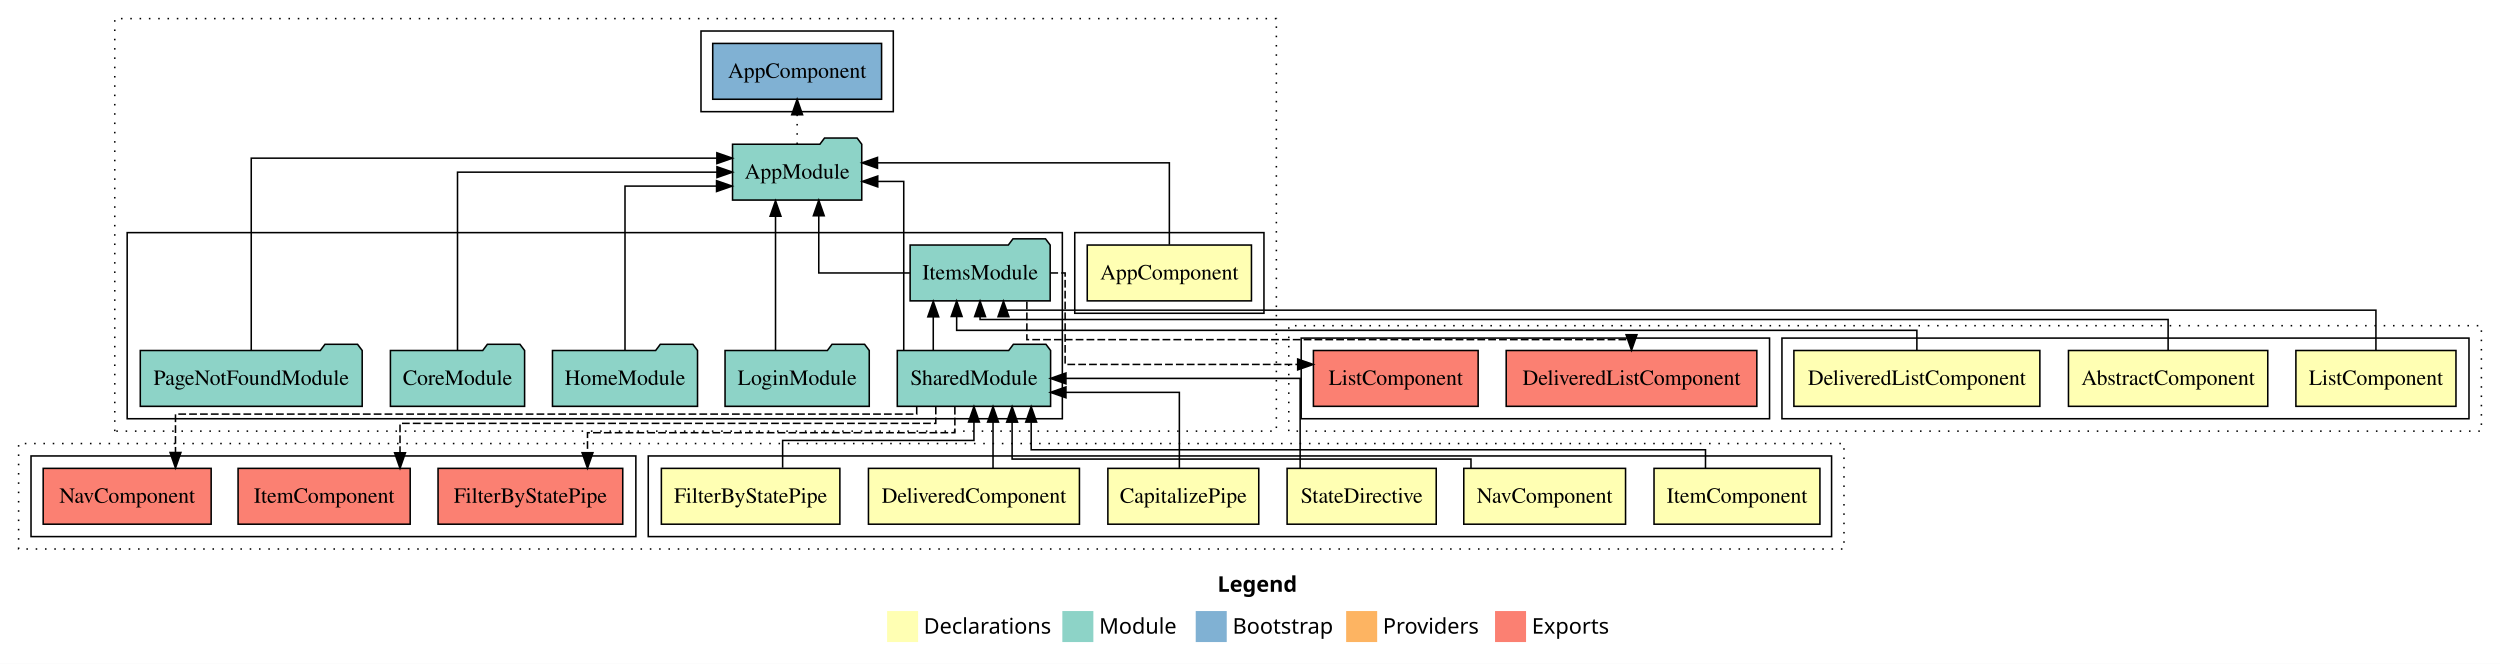
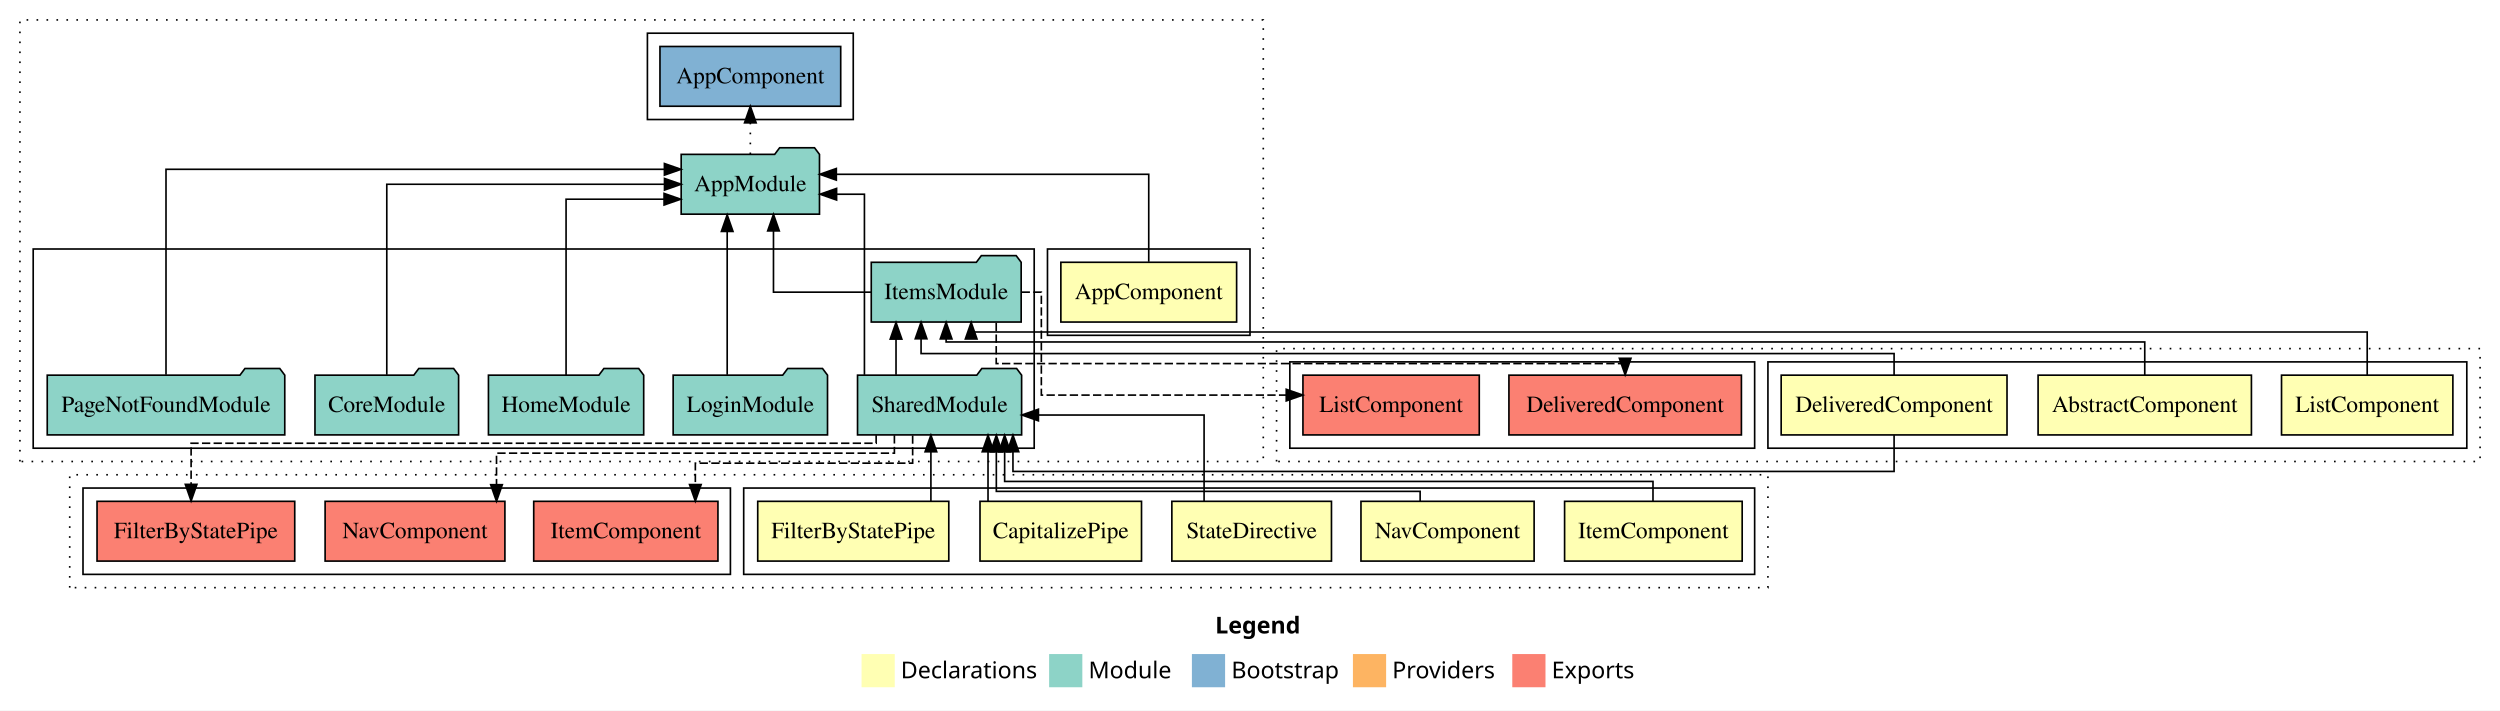
- <svg xmlns="http://www.w3.org/2000/svg" width="1612pt" height="428pt" viewBox="0.00 0.00 1612.00 428.00">
+ <svg xmlns="http://www.w3.org/2000/svg" width="1506pt" height="428pt" viewBox="0.00 0.00 1506.00 428.00">
  <g id="graph0" class="graph" transform="scale(1 1) rotate(0) translate(4 424)">
-     <polygon fill="#ffffff" stroke="transparent" points="-4,4 -4,-424 1608,-424 1608,4 -4,4" />
-     <text text-anchor="start" x="781.009" y="-42.4" font-family="sans-serif" font-weight="bold" font-size="14.00" fill="#000000">Legend</text>
-     <polygon fill="#ffffb3" stroke="transparent" points="568,-10 568,-30 588,-30 588,-10 568,-10" />
-     <text text-anchor="start" x="591.629" y="-15.4" font-family="sans-serif" font-size="14.00" fill="#000000">  Declarations</text>
-     <polygon fill="#8dd3c7" stroke="transparent" points="681,-10 681,-30 701,-30 701,-10 681,-10" />
-     <text text-anchor="start" x="704.725" y="-15.4" font-family="sans-serif" font-size="14.00" fill="#000000">  Module</text>
-     <polygon fill="#80b1d3" stroke="transparent" points="767,-10 767,-30 787,-30 787,-10 767,-10" />
-     <text text-anchor="start" x="790.781" y="-15.4" font-family="sans-serif" font-size="14.00" fill="#000000">  Bootstrap</text>
-     <polygon fill="#fdb462" stroke="transparent" points="864,-10 864,-30 884,-30 884,-10 864,-10" />
-     <text text-anchor="start" x="887.673" y="-15.4" font-family="sans-serif" font-size="14.00" fill="#000000">  Providers</text>
-     <polygon fill="#fb8072" stroke="transparent" points="960,-10 960,-30 980,-30 980,-10 960,-10" />
-     <text text-anchor="start" x="983.726" y="-15.4" font-family="sans-serif" font-size="14.00" fill="#000000">  Exports</text>
+     <polygon fill="#ffffff" stroke="transparent" points="-4,4 -4,-424 1502,-424 1502,4 -4,4" />
+     <text text-anchor="start" x="728.009" y="-42.4" font-family="sans-serif" font-weight="bold" font-size="14.00" fill="#000000">Legend</text>
+     <polygon fill="#ffffb3" stroke="transparent" points="515,-10 515,-30 535,-30 535,-10 515,-10" />
+     <text text-anchor="start" x="538.629" y="-15.4" font-family="sans-serif" font-size="14.00" fill="#000000">  Declarations</text>
+     <polygon fill="#8dd3c7" stroke="transparent" points="628,-10 628,-30 648,-30 648,-10 628,-10" />
+     <text text-anchor="start" x="651.725" y="-15.4" font-family="sans-serif" font-size="14.00" fill="#000000">  Module</text>
+     <polygon fill="#80b1d3" stroke="transparent" points="714,-10 714,-30 734,-30 734,-10 714,-10" />
+     <text text-anchor="start" x="737.781" y="-15.4" font-family="sans-serif" font-size="14.00" fill="#000000">  Bootstrap</text>
+     <polygon fill="#fdb462" stroke="transparent" points="811,-10 811,-30 831,-30 831,-10 811,-10" />
+     <text text-anchor="start" x="834.673" y="-15.4" font-family="sans-serif" font-size="14.00" fill="#000000">  Providers</text>
+     <polygon fill="#fb8072" stroke="transparent" points="907,-10 907,-30 927,-30 927,-10 907,-10" />
+     <text text-anchor="start" x="930.726" y="-15.4" font-family="sans-serif" font-size="14.00" fill="#000000">  Exports</text>
    <g id="clust1" class="cluster">
-       <polygon fill="none" stroke="#000000" stroke-dasharray="1,5" points="70,-146 70,-412 819,-412 819,-146 70,-146" />
+       <polygon fill="none" stroke="#000000" stroke-dasharray="1,5" points="8,-146 8,-412 757,-412 757,-146 8,-146" />
    </g>
    <g id="clust2" class="cluster">
-       <polygon fill="none" stroke="#000000" points="689,-222 689,-274 811,-274 811,-222 689,-222" />
+       <polygon fill="none" stroke="#000000" points="627,-222 627,-274 749,-274 749,-222 627,-222" />
    </g>
    <g id="clust4" class="cluster">
-       <polygon fill="none" stroke="#000000" points="78,-154 78,-274 681,-274 681,-154 78,-154" />
+       <polygon fill="none" stroke="#000000" points="16,-154 16,-274 619,-274 619,-154 16,-154" />
    </g>
    <g id="clust6" class="cluster">
-       <polygon fill="none" stroke="#000000" points="448,-352 448,-404 572,-404 572,-352 448,-352" />
+       <polygon fill="none" stroke="#000000" points="386,-352 386,-404 510,-404 510,-352 386,-352" />
    </g>
    <g id="clust20" class="cluster">
-       <polygon fill="none" stroke="#000000" stroke-dasharray="1,5" points="827,-146 827,-214 1596,-214 1596,-146 827,-146" />
+       <polygon fill="none" stroke="#000000" stroke-dasharray="1,5" points="765,-146 765,-214 1490,-214 1490,-146 765,-146" />
    </g>
    <g id="clust21" class="cluster">
-       <polygon fill="none" stroke="#000000" points="1145,-154 1145,-206 1588,-206 1588,-154 1145,-154" />
+       <polygon fill="none" stroke="#000000" points="1061,-154 1061,-206 1482,-206 1482,-154 1061,-154" />
    </g>
    <g id="clust26" class="cluster">
-       <polygon fill="none" stroke="#000000" points="835,-154 835,-206 1137,-206 1137,-154 835,-154" />
+       <polygon fill="none" stroke="#000000" points="773,-154 773,-206 1053,-206 1053,-154 773,-154" />
    </g>
    <g id="clust41" class="cluster">
-       <polygon fill="none" stroke="#000000" stroke-dasharray="1,5" points="8,-70 8,-138 1185,-138 1185,-70 8,-70" />
+       <polygon fill="none" stroke="#000000" stroke-dasharray="1,5" points="38,-70 38,-138 1061,-138 1061,-70 38,-70" />
    </g>
    <g id="clust42" class="cluster">
-       <polygon fill="none" stroke="#000000" points="414,-78 414,-130 1177,-130 1177,-78 414,-78" />
+       <polygon fill="none" stroke="#000000" points="444,-78 444,-130 1053,-130 1053,-78 444,-78" />
    </g>
    <g id="clust50" class="cluster">
-       <polygon fill="none" stroke="#000000" points="16,-78 16,-130 406,-130 406,-78 16,-78" />
+       <polygon fill="none" stroke="#000000" points="46,-78 46,-130 436,-130 436,-78 46,-78" />
    </g>
    <g id="node1" class="node">
-       <polygon fill="#ffffb3" stroke="#000000" points="802.94,-266 697.06,-266 697.06,-230 802.94,-230 802.94,-266" />
-       <text text-anchor="middle" x="750" y="-243.8" font-family="Times,serif" font-size="14.00" fill="#000000">AppComponent</text>
+       <polygon fill="#ffffb3" stroke="#000000" points="740.94,-266 635.06,-266 635.06,-230 740.94,-230 740.94,-266" />
+       <text text-anchor="middle" x="688" y="-243.8" font-family="Times,serif" font-size="14.00" fill="#000000">AppComponent</text>
    </g>
    <g id="node2" class="node">
-       <polygon fill="#8dd3c7" stroke="#000000" points="551.657,-331 548.657,-335 527.657,-335 524.657,-331 468.343,-331 468.343,-295 551.657,-295 551.657,-331" />
-       <text text-anchor="middle" x="510" y="-308.8" font-family="Times,serif" font-size="14.00" fill="#000000">AppModule</text>
+       <polygon fill="#8dd3c7" stroke="#000000" points="489.657,-331 486.657,-335 465.657,-335 462.657,-331 406.343,-331 406.343,-295 489.657,-295 489.657,-331" />
+       <text text-anchor="middle" x="448" y="-308.8" font-family="Times,serif" font-size="14.00" fill="#000000">AppModule</text>
    </g>
    <g id="edge1" class="edge">
-       <path fill="none" stroke="#000000" d="M750,-266.284C750,-287.321 750,-319 750,-319 750,-319 561.805,-319 561.805,-319" />
-       <polygon fill="#000000" stroke="#000000" points="561.805,-315.5 551.805,-319 561.805,-322.5 561.805,-315.5" />
+       <path fill="none" stroke="#000000" d="M688,-266.284C688,-287.321 688,-319 688,-319 688,-319 499.805,-319 499.805,-319" />
+       <polygon fill="#000000" stroke="#000000" points="499.805,-315.5 489.805,-319 499.805,-322.5 499.805,-315.5" />
    </g>
    <g id="node9" class="node">
-       <polygon fill="#80b1d3" stroke="#000000" points="564.439,-396 455.561,-396 455.561,-360 564.439,-360 564.439,-396" />
-       <text text-anchor="middle" x="510" y="-373.8" font-family="Times,serif" font-size="14.00" fill="#000000">AppComponent </text>
+       <polygon fill="#80b1d3" stroke="#000000" points="502.439,-396 393.561,-396 393.561,-360 502.439,-360 502.439,-396" />
+       <text text-anchor="middle" x="448" y="-373.8" font-family="Times,serif" font-size="14.00" fill="#000000">AppComponent </text>
    </g>
    <g id="edge8" class="edge">
-       <path fill="none" stroke="#000000" stroke-dasharray="1,5" d="M510,-331.106C510,-331.106 510,-349.991 510,-349.991" />
-       <polygon fill="#000000" stroke="#000000" points="506.5,-349.991 510,-359.991 513.5,-349.991 506.5,-349.991" />
+       <path fill="none" stroke="#000000" stroke-dasharray="1,5" d="M448,-331.106C448,-331.106 448,-349.991 448,-349.991" />
+       <polygon fill="#000000" stroke="#000000" points="444.5,-349.991 448,-359.991 451.5,-349.991 444.5,-349.991" />
    </g>
    <g id="node3" class="node">
-       <polygon fill="#8dd3c7" stroke="#000000" points="334.262,-198 331.262,-202 310.262,-202 307.262,-198 247.738,-198 247.738,-162 334.262,-162 334.262,-198" />
-       <text text-anchor="middle" x="291" y="-175.8" font-family="Times,serif" font-size="14.00" fill="#000000">CoreModule</text>
+       <polygon fill="#8dd3c7" stroke="#000000" points="272.262,-198 269.262,-202 248.262,-202 245.262,-198 185.738,-198 185.738,-162 272.262,-162 272.262,-198" />
+       <text text-anchor="middle" x="229" y="-175.8" font-family="Times,serif" font-size="14.00" fill="#000000">CoreModule</text>
    </g>
    <g id="edge2" class="edge">
-       <path fill="none" stroke="#000000" d="M291,-198.214C291,-234.64 291,-313 291,-313 291,-313 458.292,-313 458.292,-313" />
-       <polygon fill="#000000" stroke="#000000" points="458.292,-316.5 468.292,-313 458.292,-309.5 458.292,-316.5" />
+       <path fill="none" stroke="#000000" d="M229,-198.214C229,-234.64 229,-313 229,-313 229,-313 396.292,-313 396.292,-313" />
+       <polygon fill="#000000" stroke="#000000" points="396.292,-316.5 406.292,-313 396.292,-309.5 396.292,-316.5" />
    </g>
    <g id="node4" class="node">
-       <polygon fill="#8dd3c7" stroke="#000000" points="445.762,-198 442.762,-202 421.762,-202 418.762,-198 352.238,-198 352.238,-162 445.762,-162 445.762,-198" />
-       <text text-anchor="middle" x="399" y="-175.8" font-family="Times,serif" font-size="14.00" fill="#000000">HomeModule</text>
+       <polygon fill="#8dd3c7" stroke="#000000" points="383.762,-198 380.762,-202 359.762,-202 356.762,-198 290.238,-198 290.238,-162 383.762,-162 383.762,-198" />
+       <text text-anchor="middle" x="337" y="-175.8" font-family="Times,serif" font-size="14.00" fill="#000000">HomeModule</text>
    </g>
    <g id="edge3" class="edge">
-       <path fill="none" stroke="#000000" d="M399,-198.031C399,-232.422 399,-304 399,-304 399,-304 458.036,-304 458.036,-304" />
-       <polygon fill="#000000" stroke="#000000" points="458.036,-307.5 468.036,-304 458.036,-300.5 458.036,-307.5" />
+       <path fill="none" stroke="#000000" d="M337,-198.031C337,-232.422 337,-304 337,-304 337,-304 396.036,-304 396.036,-304" />
+       <polygon fill="#000000" stroke="#000000" points="396.036,-307.5 406.036,-304 396.036,-300.5 396.036,-307.5" />
    </g>
    <g id="node5" class="node">
-       <polygon fill="#8dd3c7" stroke="#000000" points="673.152,-266 670.152,-270 649.152,-270 646.152,-266 582.848,-266 582.848,-230 673.152,-230 673.152,-266" />
-       <text text-anchor="middle" x="628" y="-243.8" font-family="Times,serif" font-size="14.00" fill="#000000">ItemsModule</text>
+       <polygon fill="#8dd3c7" stroke="#000000" points="611.152,-266 608.152,-270 587.152,-270 584.152,-266 520.848,-266 520.848,-230 611.152,-230 611.152,-266" />
+       <text text-anchor="middle" x="566" y="-243.8" font-family="Times,serif" font-size="14.00" fill="#000000">ItemsModule</text>
    </g>
    <g id="edge4" class="edge">
-       <path fill="none" stroke="#000000" d="M582.662,-248C554.62,-248 523.943,-248 523.943,-248 523.943,-248 523.943,-284.894 523.943,-284.894" />
-       <polygon fill="#000000" stroke="#000000" points="520.443,-284.894 523.943,-294.894 527.443,-284.894 520.443,-284.894" />
+       <path fill="none" stroke="#000000" d="M520.662,-248C492.62,-248 461.943,-248 461.943,-248 461.943,-248 461.943,-284.894 461.943,-284.894" />
+       <polygon fill="#000000" stroke="#000000" points="458.443,-284.894 461.943,-294.894 465.443,-284.894 458.443,-284.894" />
    </g>
    <g id="node13" class="node">
-       <polygon fill="#fb8072" stroke="#000000" points="1128.803,-198 967.197,-198 967.197,-162 1128.803,-162 1128.803,-198" />
-       <text text-anchor="middle" x="1048" y="-175.8" font-family="Times,serif" font-size="14.00" fill="#000000">DeliveredListComponent </text>
+       <polygon fill="#fb8072" stroke="#000000" points="1045.025,-198 904.975,-198 904.975,-162 1045.025,-162 1045.025,-198" />
+       <text text-anchor="middle" x="975" y="-175.8" font-family="Times,serif" font-size="14.00" fill="#000000">DeliveredComponent </text>
    </g>
    <g id="edge13" class="edge">
-       <path fill="none" stroke="#000000" stroke-dasharray="5,2" d="M658.122,-229.515C658.122,-217.86 658.122,-205 658.122,-205 658.122,-205 1048,-205 1048,-205 1048,-205 1048,-204.317 1048,-204.317" />
-       <polygon fill="#000000" stroke="#000000" points="1051.5,-208.169 1048,-198.169 1044.5,-208.169 1051.5,-208.169" />
+       <path fill="none" stroke="#000000" stroke-dasharray="5,2" d="M596.122,-229.515C596.122,-217.86 596.122,-205 596.122,-205 596.122,-205 975,-205 975,-205 975,-205 975,-204.317 975,-204.317" />
+       <polygon fill="#000000" stroke="#000000" points="978.5,-208.169 975,-198.169 971.5,-208.169 978.5,-208.169" />
    </g>
    <g id="node14" class="node">
-       <polygon fill="#fb8072" stroke="#000000" points="949.111,-198 842.889,-198 842.889,-162 949.111,-162 949.111,-198" />
-       <text text-anchor="middle" x="896" y="-175.8" font-family="Times,serif" font-size="14.00" fill="#000000">ListComponent </text>
+       <polygon fill="#fb8072" stroke="#000000" points="887.111,-198 780.889,-198 780.889,-162 887.111,-162 887.111,-198" />
+       <text text-anchor="middle" x="834" y="-175.8" font-family="Times,serif" font-size="14.00" fill="#000000">ListComponent </text>
    </g>
    <g id="edge14" class="edge">
-       <path fill="none" stroke="#000000" stroke-dasharray="5,2" d="M673.25,-248C678.928,-248 682.794,-248 682.794,-248 682.794,-248 682.794,-189 682.794,-189 682.794,-189 832.749,-189 832.749,-189" />
-       <polygon fill="#000000" stroke="#000000" points="832.749,-192.5 842.749,-189 832.749,-185.5 832.749,-192.5" />
+       <path fill="none" stroke="#000000" stroke-dasharray="5,2" d="M611.43,-248C618.385,-248 623.303,-248 623.303,-248 623.303,-248 623.303,-186 623.303,-186 623.303,-186 770.832,-186 770.832,-186" />
+       <polygon fill="#000000" stroke="#000000" points="770.832,-189.5 780.832,-186 770.832,-182.5 770.832,-189.5" />
    </g>
    <g id="node6" class="node">
-       <polygon fill="#8dd3c7" stroke="#000000" points="556.493,-198 553.493,-202 532.493,-202 529.493,-198 463.507,-198 463.507,-162 556.493,-162 556.493,-198" />
-       <text text-anchor="middle" x="510" y="-175.8" font-family="Times,serif" font-size="14.00" fill="#000000">LoginModule</text>
+       <polygon fill="#8dd3c7" stroke="#000000" points="494.493,-198 491.493,-202 470.493,-202 467.493,-198 401.507,-198 401.507,-162 494.493,-162 494.493,-198" />
+       <text text-anchor="middle" x="448" y="-175.8" font-family="Times,serif" font-size="14.00" fill="#000000">LoginModule</text>
    </g>
    <g id="edge5" class="edge">
-       <path fill="none" stroke="#000000" d="M496.057,-198.214C496.057,-198.214 496.057,-284.579 496.057,-284.579" />
-       <polygon fill="#000000" stroke="#000000" points="492.557,-284.579 496.057,-294.579 499.557,-284.579 492.557,-284.579" />
+       <path fill="none" stroke="#000000" d="M434.057,-198.214C434.057,-198.214 434.057,-284.579 434.057,-284.579" />
+       <polygon fill="#000000" stroke="#000000" points="430.557,-284.579 434.057,-294.579 437.557,-284.579 430.557,-284.579" />
    </g>
    <g id="node7" class="node">
-       <polygon fill="#8dd3c7" stroke="#000000" points="229.542,-198 226.542,-202 205.542,-202 202.542,-198 86.458,-198 86.458,-162 229.542,-162 229.542,-198" />
-       <text text-anchor="middle" x="158" y="-175.8" font-family="Times,serif" font-size="14.00" fill="#000000">PageNotFoundModule</text>
+       <polygon fill="#8dd3c7" stroke="#000000" points="167.542,-198 164.542,-202 143.542,-202 140.542,-198 24.458,-198 24.458,-162 167.542,-162 167.542,-198" />
+       <text text-anchor="middle" x="96" y="-175.8" font-family="Times,serif" font-size="14.00" fill="#000000">PageNotFoundModule</text>
    </g>
    <g id="edge6" class="edge">
-       <path fill="none" stroke="#000000" d="M158,-198.273C158,-236.625 158,-322 158,-322 158,-322 458.239,-322 458.239,-322" />
-       <polygon fill="#000000" stroke="#000000" points="458.239,-325.5 468.239,-322 458.239,-318.5 458.239,-325.5" />
+       <path fill="none" stroke="#000000" d="M96,-198.273C96,-236.625 96,-322 96,-322 96,-322 396.239,-322 396.239,-322" />
+       <polygon fill="#000000" stroke="#000000" points="396.239,-325.5 406.239,-322 396.239,-318.5 396.239,-325.5" />
    </g>
    <g id="node8" class="node">
-       <polygon fill="#8dd3c7" stroke="#000000" points="673.423,-198 670.423,-202 649.423,-202 646.423,-198 574.577,-198 574.577,-162 673.423,-162 673.423,-198" />
-       <text text-anchor="middle" x="624" y="-175.8" font-family="Times,serif" font-size="14.00" fill="#000000">SharedModule</text>
+       <polygon fill="#8dd3c7" stroke="#000000" points="611.423,-198 608.423,-202 587.423,-202 584.423,-198 512.577,-198 512.577,-162 611.423,-162 611.423,-198" />
+       <text text-anchor="middle" x="562" y="-175.8" font-family="Times,serif" font-size="14.00" fill="#000000">SharedModule</text>
    </g>
    <g id="edge7" class="edge">
-       <path fill="none" stroke="#000000" d="M578.732,-198.196C578.732,-233.313 578.732,-307 578.732,-307 578.732,-307 561.962,-307 561.962,-307" />
-       <polygon fill="#000000" stroke="#000000" points="561.962,-303.5 551.962,-307 561.961,-310.5 561.962,-303.5" />
+       <path fill="none" stroke="#000000" d="M516.732,-198.196C516.732,-233.313 516.732,-307 516.732,-307 516.732,-307 499.962,-307 499.962,-307" />
+       <polygon fill="#000000" stroke="#000000" points="499.962,-303.5 489.962,-307 499.961,-310.5 499.962,-303.5" />
    </g>
    <g id="edge12" class="edge">
-       <path fill="none" stroke="#000000" d="M597.764,-198.223C597.764,-198.223 597.764,-219.727 597.764,-219.727" />
-       <polygon fill="#000000" stroke="#000000" points="594.264,-219.727 597.764,-229.727 601.264,-219.727 594.264,-219.727" />
+       <path fill="none" stroke="#000000" d="M535.764,-198.223C535.764,-198.223 535.764,-219.727 535.764,-219.727" />
+       <polygon fill="#000000" stroke="#000000" points="532.264,-219.727 535.764,-229.727 539.264,-219.727 532.264,-219.727" />
+     </g>
+     <g id="node20" class="node">
+       <polygon fill="#fb8072" stroke="#000000" points="173.547,-122 54.453,-122 54.453,-86 173.547,-86 173.547,-122" />
+       <text text-anchor="middle" x="114" y="-99.8" font-family="Times,serif" font-size="14.00" fill="#000000">FilterByStatePipe </text>
+     </g>
+     <g id="edge21" class="edge">
+       <path fill="none" stroke="#000000" stroke-dasharray="5,2" d="M523.786,-161.878C523.786,-159.027 523.786,-157 523.786,-157 523.786,-157 111.124,-157 111.124,-157 111.124,-157 111.124,-132.24 111.124,-132.24" />
+       <polygon fill="#000000" stroke="#000000" points="114.624,-132.24 111.124,-122.24 107.624,-132.24 114.624,-132.24" />
    </g>
    <g id="node21" class="node">
-       <polygon fill="#fb8072" stroke="#000000" points="397.547,-122 278.453,-122 278.453,-86 397.547,-86 397.547,-122" />
-       <text text-anchor="middle" x="338" y="-99.8" font-family="Times,serif" font-size="14.00" fill="#000000">FilterByStatePipe </text>
-     </g>
-     <g id="edge21" class="edge">
-       <path fill="none" stroke="#000000" stroke-dasharray="5,2" d="M611.697,-161.68C611.697,-153.212 611.697,-145 611.697,-145 611.697,-145 374.821,-145 374.821,-145 374.821,-145 374.821,-132.102 374.821,-132.102" />
-       <polygon fill="#000000" stroke="#000000" points="378.321,-132.102 374.821,-122.103 371.321,-132.103 378.321,-132.102" />
+       <polygon fill="#fb8072" stroke="#000000" points="428.49,-122 317.51,-122 317.51,-86 428.49,-86 428.49,-122" />
+       <text text-anchor="middle" x="373" y="-99.8" font-family="Times,serif" font-size="14.00" fill="#000000">ItemComponent </text>
+     </g>
+     <g id="edge22" class="edge">
+       <path fill="none" stroke="#000000" stroke-dasharray="5,2" d="M545.78,-161.68C545.78,-153.212 545.78,-145 545.78,-145 545.78,-145 414.874,-145 414.874,-145 414.874,-145 414.874,-132.102 414.874,-132.102" />
+       <polygon fill="#000000" stroke="#000000" points="418.374,-132.102 414.874,-122.103 411.374,-132.103 418.374,-132.102" />
    </g>
    <g id="node22" class="node">
-       <polygon fill="#fb8072" stroke="#000000" points="260.49,-122 149.51,-122 149.51,-86 260.49,-86 260.49,-122" />
-       <text text-anchor="middle" x="205" y="-99.8" font-family="Times,serif" font-size="14.00" fill="#000000">ItemComponent </text>
-     </g>
-     <g id="edge22" class="edge">
-       <path fill="none" stroke="#000000" stroke-dasharray="5,2" d="M599.394,-161.798C599.394,-155.972 599.394,-151 599.394,-151 599.394,-151 253.932,-151 253.932,-151 253.932,-151 253.932,-132.037 253.932,-132.037" />
-       <polygon fill="#000000" stroke="#000000" points="257.432,-132.037 253.932,-122.037 250.432,-132.037 257.432,-132.037" />
-     </g>
-     <g id="node23" class="node">
-       <polygon fill="#fb8072" stroke="#000000" points="132.154,-122 23.846,-122 23.846,-86 132.154,-86 132.154,-122" />
-       <text text-anchor="middle" x="78" y="-99.8" font-family="Times,serif" font-size="14.00" fill="#000000">NavComponent </text>
+       <polygon fill="#fb8072" stroke="#000000" points="300.154,-122 191.846,-122 191.846,-86 300.154,-86 300.154,-122" />
+       <text text-anchor="middle" x="246" y="-99.8" font-family="Times,serif" font-size="14.00" fill="#000000">NavComponent </text>
    </g>
    <g id="edge23" class="edge">
-       <path fill="none" stroke="#000000" stroke-dasharray="5,2" d="M587.092,-161.878C587.092,-159.027 587.092,-157 587.092,-157 587.092,-157 109.153,-157 109.153,-157 109.153,-157 109.153,-132.24 109.153,-132.24" />
-       <polygon fill="#000000" stroke="#000000" points="112.653,-132.24 109.153,-122.24 105.653,-132.24 112.653,-132.24" />
+       <path fill="none" stroke="#000000" stroke-dasharray="5,2" d="M534.783,-161.798C534.783,-155.972 534.783,-151 534.783,-151 534.783,-151 295.098,-151 295.098,-151 295.098,-151 295.098,-132.037 295.098,-132.037" />
+       <polygon fill="#000000" stroke="#000000" points="298.598,-132.037 295.098,-122.037 291.598,-132.037 298.598,-132.037" />
    </g>
    <g id="node10" class="node">
-       <polygon fill="#ffffb3" stroke="#000000" points="1458.255,-198 1329.745,-198 1329.745,-162 1458.255,-162 1458.255,-198" />
-       <text text-anchor="middle" x="1394" y="-175.8" font-family="Times,serif" font-size="14.00" fill="#000000">AbstractComponent</text>
+       <polygon fill="#ffffb3" stroke="#000000" points="1352.255,-198 1223.745,-198 1223.745,-162 1352.255,-162 1352.255,-198" />
+       <text text-anchor="middle" x="1288" y="-175.8" font-family="Times,serif" font-size="14.00" fill="#000000">AbstractComponent</text>
    </g>
    <g id="edge9" class="edge">
-       <path fill="none" stroke="#000000" d="M1394,-198.11C1394,-207.897 1394,-218 1394,-218 1394,-218 627.943,-218 627.943,-218 627.943,-218 627.943,-219.857 627.943,-219.857" />
-       <polygon fill="#000000" stroke="#000000" points="624.443,-219.857 627.943,-229.857 631.443,-219.857 624.443,-219.857" />
+       <path fill="none" stroke="#000000" d="M1288,-198.11C1288,-207.897 1288,-218 1288,-218 1288,-218 565.943,-218 565.943,-218 565.943,-218 565.943,-219.857 565.943,-219.857" />
+       <polygon fill="#000000" stroke="#000000" points="562.443,-219.857 565.943,-229.857 569.443,-219.857 562.443,-219.857" />
    </g>
    <g id="node11" class="node">
-       <polygon fill="#ffffb3" stroke="#000000" points="1311.303,-198 1152.697,-198 1152.697,-162 1311.303,-162 1311.303,-198" />
-       <text text-anchor="middle" x="1232" y="-175.8" font-family="Times,serif" font-size="14.00" fill="#000000">DeliveredListComponent</text>
+       <polygon fill="#ffffb3" stroke="#000000" points="1205.025,-198 1068.975,-198 1068.975,-162 1205.025,-162 1205.025,-198" />
+       <text text-anchor="middle" x="1137" y="-175.8" font-family="Times,serif" font-size="14.00" fill="#000000">DeliveredComponent</text>
    </g>
    <g id="edge10" class="edge">
-       <path fill="none" stroke="#000000" d="M1232,-198.033C1232,-204.853 1232,-211 1232,-211 1232,-211 612.853,-211 612.853,-211 612.853,-211 612.853,-219.934 612.853,-219.934" />
-       <polygon fill="#000000" stroke="#000000" points="609.354,-219.934 612.853,-229.934 616.354,-219.934 609.354,-219.934" />
+       <path fill="none" stroke="#000000" d="M1137,-198.033C1137,-204.853 1137,-211 1137,-211 1137,-211 550.853,-211 550.853,-211 550.853,-211 550.853,-219.934 550.853,-219.934" />
+       <polygon fill="#000000" stroke="#000000" points="547.354,-219.934 550.853,-229.934 554.354,-219.934 547.354,-219.934" />
+     </g>
+     <g id="edge16" class="edge">
+       <path fill="none" stroke="#000000" d="M1137,-161.873C1137,-151.289 1137,-140 1137,-140 1137,-140 606.204,-140 606.204,-140 606.204,-140 606.204,-151.873 606.204,-151.873" />
+       <polygon fill="#000000" stroke="#000000" points="602.705,-151.873 606.204,-161.873 609.705,-151.873 602.705,-151.873" />
    </g>
    <g id="node12" class="node">
-       <polygon fill="#ffffb3" stroke="#000000" points="1579.611,-198 1476.389,-198 1476.389,-162 1579.611,-162 1579.611,-198" />
-       <text text-anchor="middle" x="1528" y="-175.8" font-family="Times,serif" font-size="14.00" fill="#000000">ListComponent</text>
+       <polygon fill="#ffffb3" stroke="#000000" points="1473.611,-198 1370.389,-198 1370.389,-162 1473.611,-162 1473.611,-198" />
+       <text text-anchor="middle" x="1422" y="-175.8" font-family="Times,serif" font-size="14.00" fill="#000000">ListComponent</text>
    </g>
    <g id="edge11" class="edge">
-       <path fill="none" stroke="#000000" d="M1528,-198.15C1528,-210.271 1528,-224 1528,-224 1528,-224 643.032,-224 643.032,-224 643.032,-224 643.032,-224.581 643.032,-224.581" />
-       <polygon fill="#000000" stroke="#000000" points="639.533,-219.81 643.032,-229.81 646.533,-219.81 639.533,-219.81" />
+       <path fill="none" stroke="#000000" d="M1422,-198.15C1422,-210.271 1422,-224 1422,-224 1422,-224 581.032,-224 581.032,-224 581.032,-224 581.032,-224.581 581.032,-224.581" />
+       <polygon fill="#000000" stroke="#000000" points="577.533,-219.81 581.032,-229.81 584.533,-219.81 577.533,-219.81" />
    </g>
    <g id="node15" class="node">
-       <polygon fill="#ffffb3" stroke="#000000" points="807.646,-122 710.354,-122 710.354,-86 807.646,-86 807.646,-122" />
-       <text text-anchor="middle" x="759" y="-99.8" font-family="Times,serif" font-size="14.00" fill="#000000">CapitalizePipe</text>
+       <polygon fill="#ffffb3" stroke="#000000" points="683.646,-122 586.354,-122 586.354,-86 683.646,-86 683.646,-122" />
+       <text text-anchor="middle" x="635" y="-99.8" font-family="Times,serif" font-size="14.00" fill="#000000">CapitalizePipe</text>
    </g>
    <g id="edge15" class="edge">
-       <path fill="none" stroke="#000000" d="M756.448,-122.308C756.448,-142.145 756.448,-171 756.448,-171 756.448,-171 683.319,-171 683.319,-171" />
-       <polygon fill="#000000" stroke="#000000" points="683.319,-167.5 673.319,-171 683.319,-174.5 683.319,-167.5" />
+       <path fill="none" stroke="#000000" d="M591.184,-122.011C591.184,-122.011 591.184,-151.855 591.184,-151.855" />
+       <polygon fill="#000000" stroke="#000000" points="587.684,-151.855 591.184,-161.855 594.684,-151.855 587.684,-151.855" />
    </g>
    <g id="node16" class="node">
-       <polygon fill="#ffffb3" stroke="#000000" points="692.025,-122 555.975,-122 555.975,-86 692.025,-86 692.025,-122" />
-       <text text-anchor="middle" x="624" y="-99.8" font-family="Times,serif" font-size="14.00" fill="#000000">DeliveredComponent</text>
-     </g>
-     <g id="edge16" class="edge">
-       <path fill="none" stroke="#000000" d="M636.303,-122.011C636.303,-122.011 636.303,-151.855 636.303,-151.855" />
-       <polygon fill="#000000" stroke="#000000" points="632.803,-151.855 636.303,-161.855 639.803,-151.855 632.803,-151.855" />
+       <polygon fill="#ffffb3" stroke="#000000" points="567.548,-122 452.452,-122 452.452,-86 567.548,-86 567.548,-122" />
+       <text text-anchor="middle" x="510" y="-99.8" font-family="Times,serif" font-size="14.00" fill="#000000">FilterByStatePipe</text>
+     </g>
+     <g id="edge17" class="edge">
+       <path fill="none" stroke="#000000" d="M556.777,-122.011C556.777,-122.011 556.777,-151.855 556.777,-151.855" />
+       <polygon fill="#000000" stroke="#000000" points="553.277,-151.855 556.777,-161.855 560.277,-151.855 553.277,-151.855" />
    </g>
    <g id="node17" class="node">
-       <polygon fill="#ffffb3" stroke="#000000" points="537.548,-122 422.452,-122 422.452,-86 537.548,-86 537.548,-122" />
-       <text text-anchor="middle" x="480" y="-99.8" font-family="Times,serif" font-size="14.00" fill="#000000">FilterByStatePipe</text>
-     </g>
-     <g id="edge17" class="edge">
-       <path fill="none" stroke="#000000" d="M500.639,-122.422C500.639,-131.279 500.639,-140 500.639,-140 500.639,-140 624,-140 624,-140 624,-140 624,-151.873 624,-151.873" />
-       <polygon fill="#000000" stroke="#000000" points="620.5,-151.873 624,-161.873 627.5,-151.873 620.5,-151.873" />
+       <polygon fill="#ffffb3" stroke="#000000" points="1045.489,-122 938.511,-122 938.511,-86 1045.489,-86 1045.489,-122" />
+       <text text-anchor="middle" x="992" y="-99.8" font-family="Times,serif" font-size="14.00" fill="#000000">ItemComponent</text>
+     </g>
+     <g id="edge18" class="edge">
+       <path fill="none" stroke="#000000" d="M991.759,-122.143C991.759,-128.461 991.759,-134 991.759,-134 991.759,-134 601.198,-134 601.198,-134 601.198,-134 601.198,-151.82 601.198,-151.82" />
+       <polygon fill="#000000" stroke="#000000" points="597.698,-151.82 601.198,-161.82 604.698,-151.82 597.698,-151.82" />
    </g>
    <g id="node18" class="node">
-       <polygon fill="#ffffb3" stroke="#000000" points="1169.489,-122 1062.511,-122 1062.511,-86 1169.489,-86 1169.489,-122" />
-       <text text-anchor="middle" x="1116" y="-99.8" font-family="Times,serif" font-size="14.00" fill="#000000">ItemComponent</text>
-     </g>
-     <g id="edge18" class="edge">
-       <path fill="none" stroke="#000000" d="M1095.704,-122.143C1095.704,-128.461 1095.704,-134 1095.704,-134 1095.704,-134 660.908,-134 660.908,-134 660.908,-134 660.908,-151.82 660.908,-151.82" />
-       <polygon fill="#000000" stroke="#000000" points="657.408,-151.82 660.908,-161.82 664.408,-151.82 657.408,-151.82" />
+       <polygon fill="#ffffb3" stroke="#000000" points="920.154,-122 815.846,-122 815.846,-86 920.154,-86 920.154,-122" />
+       <text text-anchor="middle" x="868" y="-99.8" font-family="Times,serif" font-size="14.00" fill="#000000">NavComponent</text>
+     </g>
+     <g id="edge19" class="edge">
+       <path fill="none" stroke="#000000" d="M851.489,-122.19C851.489,-125.538 851.489,-128 851.489,-128 851.489,-128 596.191,-128 596.191,-128 596.191,-128 596.191,-151.813 596.191,-151.813" />
+       <polygon fill="#000000" stroke="#000000" points="592.691,-151.813 596.191,-161.813 599.691,-151.813 592.691,-151.813" />
    </g>
    <g id="node19" class="node">
-       <polygon fill="#ffffb3" stroke="#000000" points="1044.154,-122 939.846,-122 939.846,-86 1044.154,-86 1044.154,-122" />
-       <text text-anchor="middle" x="992" y="-99.8" font-family="Times,serif" font-size="14.00" fill="#000000">NavComponent</text>
-     </g>
-     <g id="edge19" class="edge">
-       <path fill="none" stroke="#000000" d="M944.489,-122.19C944.489,-125.538 944.489,-128 944.489,-128 944.489,-128 648.606,-128 648.606,-128 648.606,-128 648.606,-151.813 648.606,-151.813" />
-       <polygon fill="#000000" stroke="#000000" points="645.106,-151.813 648.606,-161.813 652.106,-151.813 645.106,-151.813" />
-     </g>
-     <g id="node20" class="node">
-       <polygon fill="#ffffb3" stroke="#000000" points="922.076,-122 825.924,-122 825.924,-86 922.076,-86 922.076,-122" />
-       <text text-anchor="middle" x="874" y="-99.8" font-family="Times,serif" font-size="14.00" fill="#000000">StateDirective</text>
+       <polygon fill="#ffffb3" stroke="#000000" points="798.076,-122 701.924,-122 701.924,-86 798.076,-86 798.076,-122" />
+       <text text-anchor="middle" x="750" y="-99.8" font-family="Times,serif" font-size="14.00" fill="#000000">StateDirective</text>
    </g>
    <g id="edge20" class="edge">
-       <path fill="none" stroke="#000000" d="M834.328,-122.011C834.328,-144.485 834.328,-180 834.328,-180 834.328,-180 683.313,-180 683.313,-180" />
-       <polygon fill="#000000" stroke="#000000" points="683.313,-176.5 673.313,-180 683.313,-183.5 683.313,-176.5" />
+       <path fill="none" stroke="#000000" d="M721.341,-122.027C721.341,-142.767 721.341,-174 721.341,-174 721.341,-174 621.543,-174 621.543,-174" />
+       <polygon fill="#000000" stroke="#000000" points="621.543,-170.5 611.543,-174 621.543,-177.5 621.543,-170.5" />
    </g>
  </g>
</svg>
